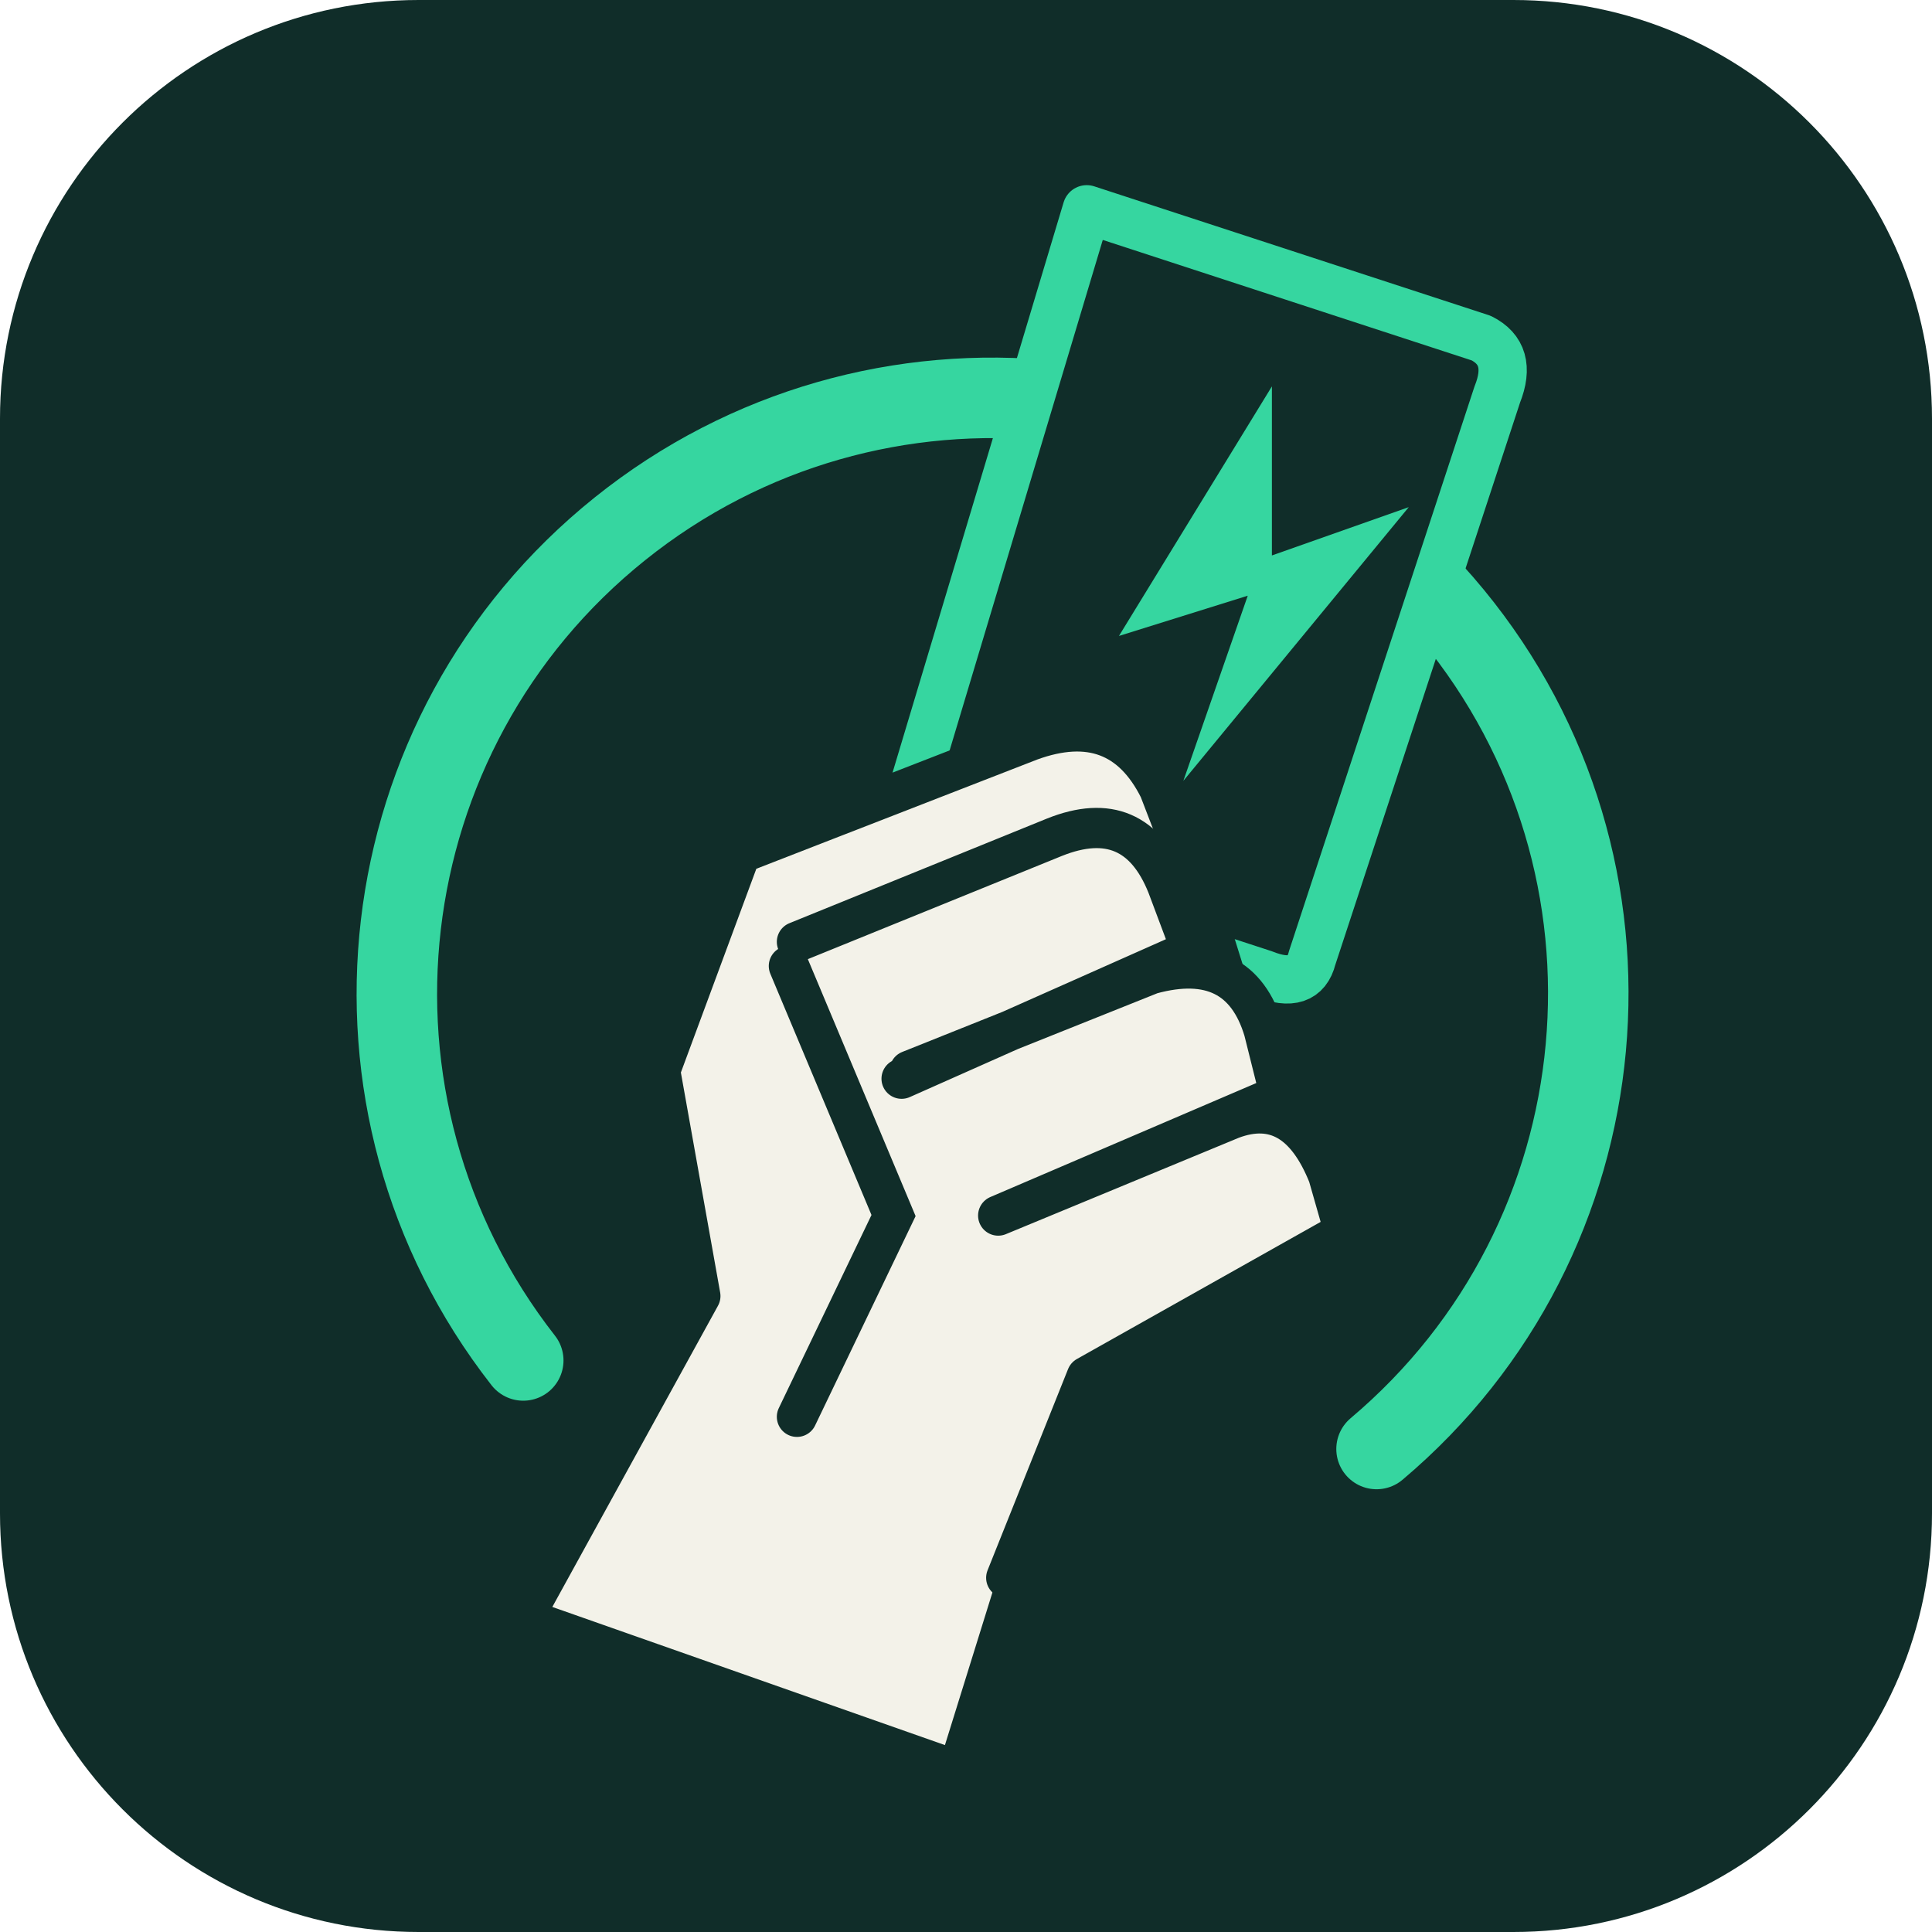
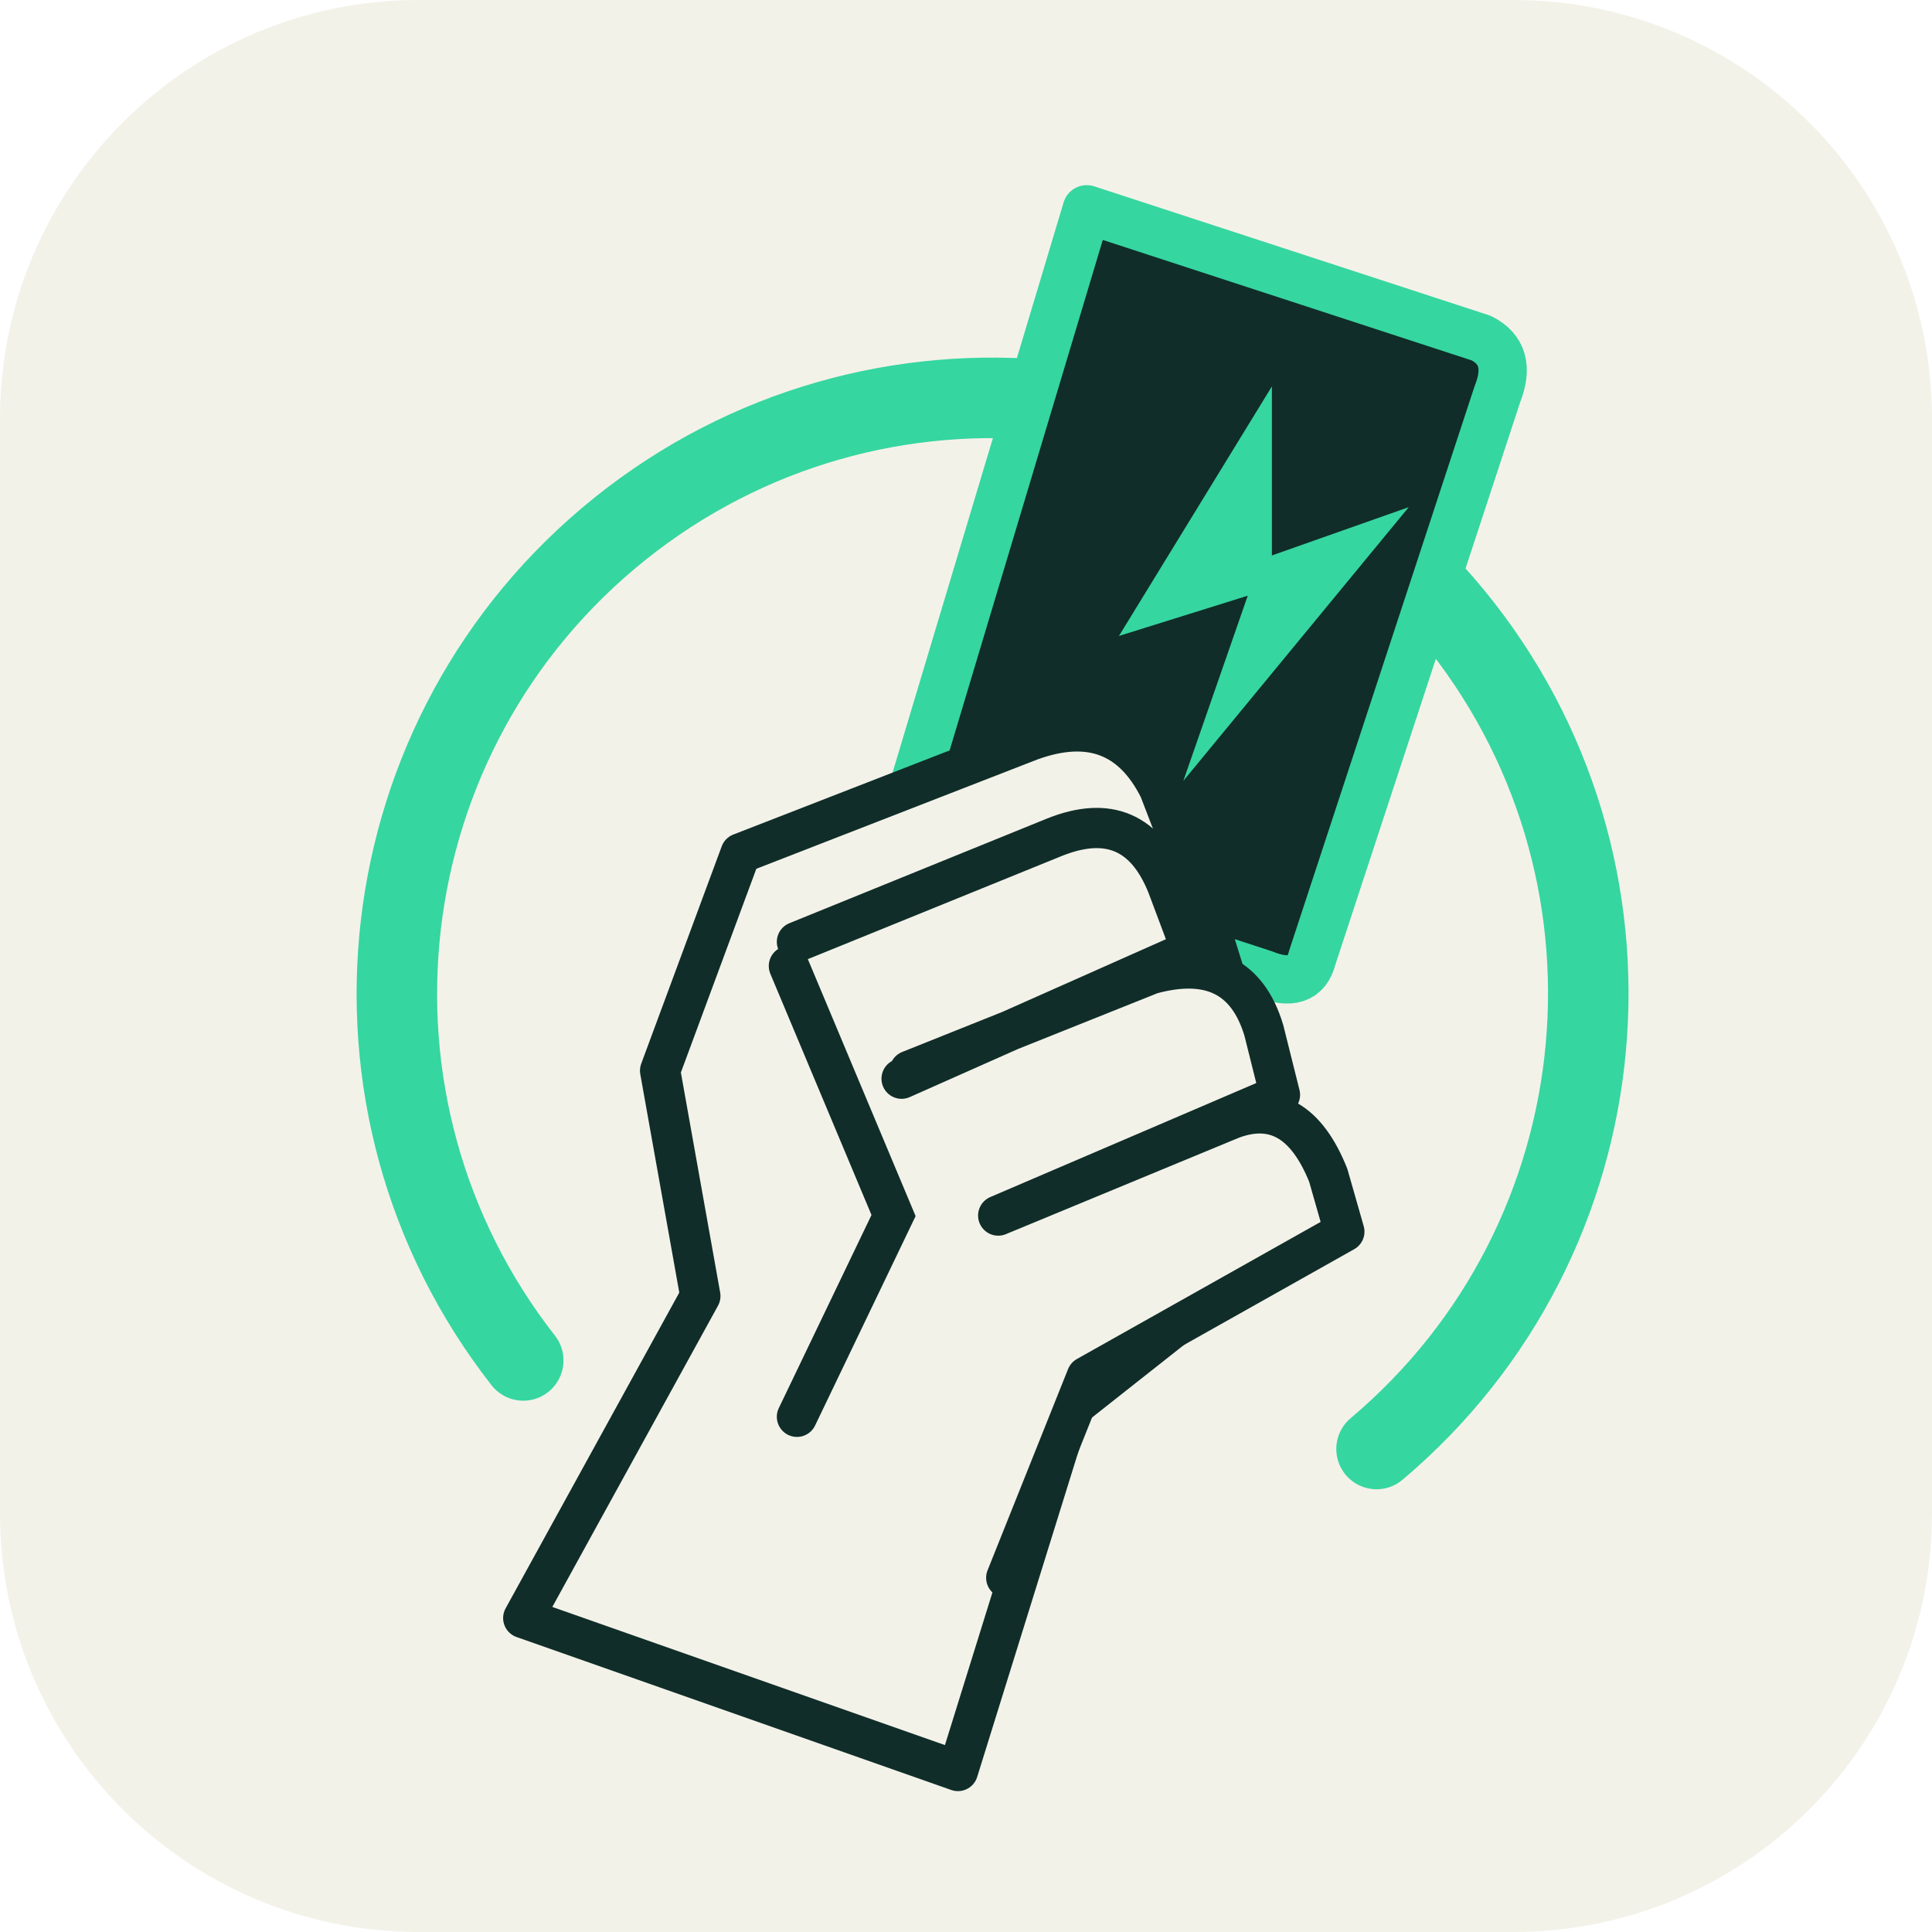
<svg xmlns="http://www.w3.org/2000/svg" viewBox="0 0 240 240">
-   <rect width="240" height="240" rx="52" fill="#102D29" />
+   <rect width="240" height="240" rx="52" fill="#F3F2E9" />
  <g transform="translate(20 10)">
    <path d="M45 159A74 74 0 1 1 151 170" fill="none" stroke="#36D6A0" stroke-width="10" stroke-linecap="round" />
    <path d="M115 16 164 32Q168 34 166 39L143 109Q142 113 137 111L91 96Z" fill="#102D29" stroke="#36D6A0" stroke-width="6" stroke-linejoin="round" />
    <path d="m138 38-19 31 16-5-8 23 28-34-17 6Z" fill="#36D6A0" />
    <path d="m45 191 22-40-5-28 10-27 36-14q11-4 16 6l5 13 10 32q3 10-7 17l-19 15-14 45Z" fill="#F3F2E9" stroke="#102D29" stroke-width="5" stroke-linejoin="round" />
    <path d="m79 107 32-13q10-4 14 6l3 8-36 16m1-1 30-12q11-3 14 7l2 8-35 15m0 0 29-12q8-3 12 7l2 7-32 18-10 25" fill="#F3F2E9" stroke="#102D29" stroke-width="5" stroke-linecap="round" stroke-linejoin="round" />
    <path d="m78 110 13 31-12 25" fill="none" stroke="#102D29" stroke-width="5" stroke-linecap="round" />
  </g>
</svg>
